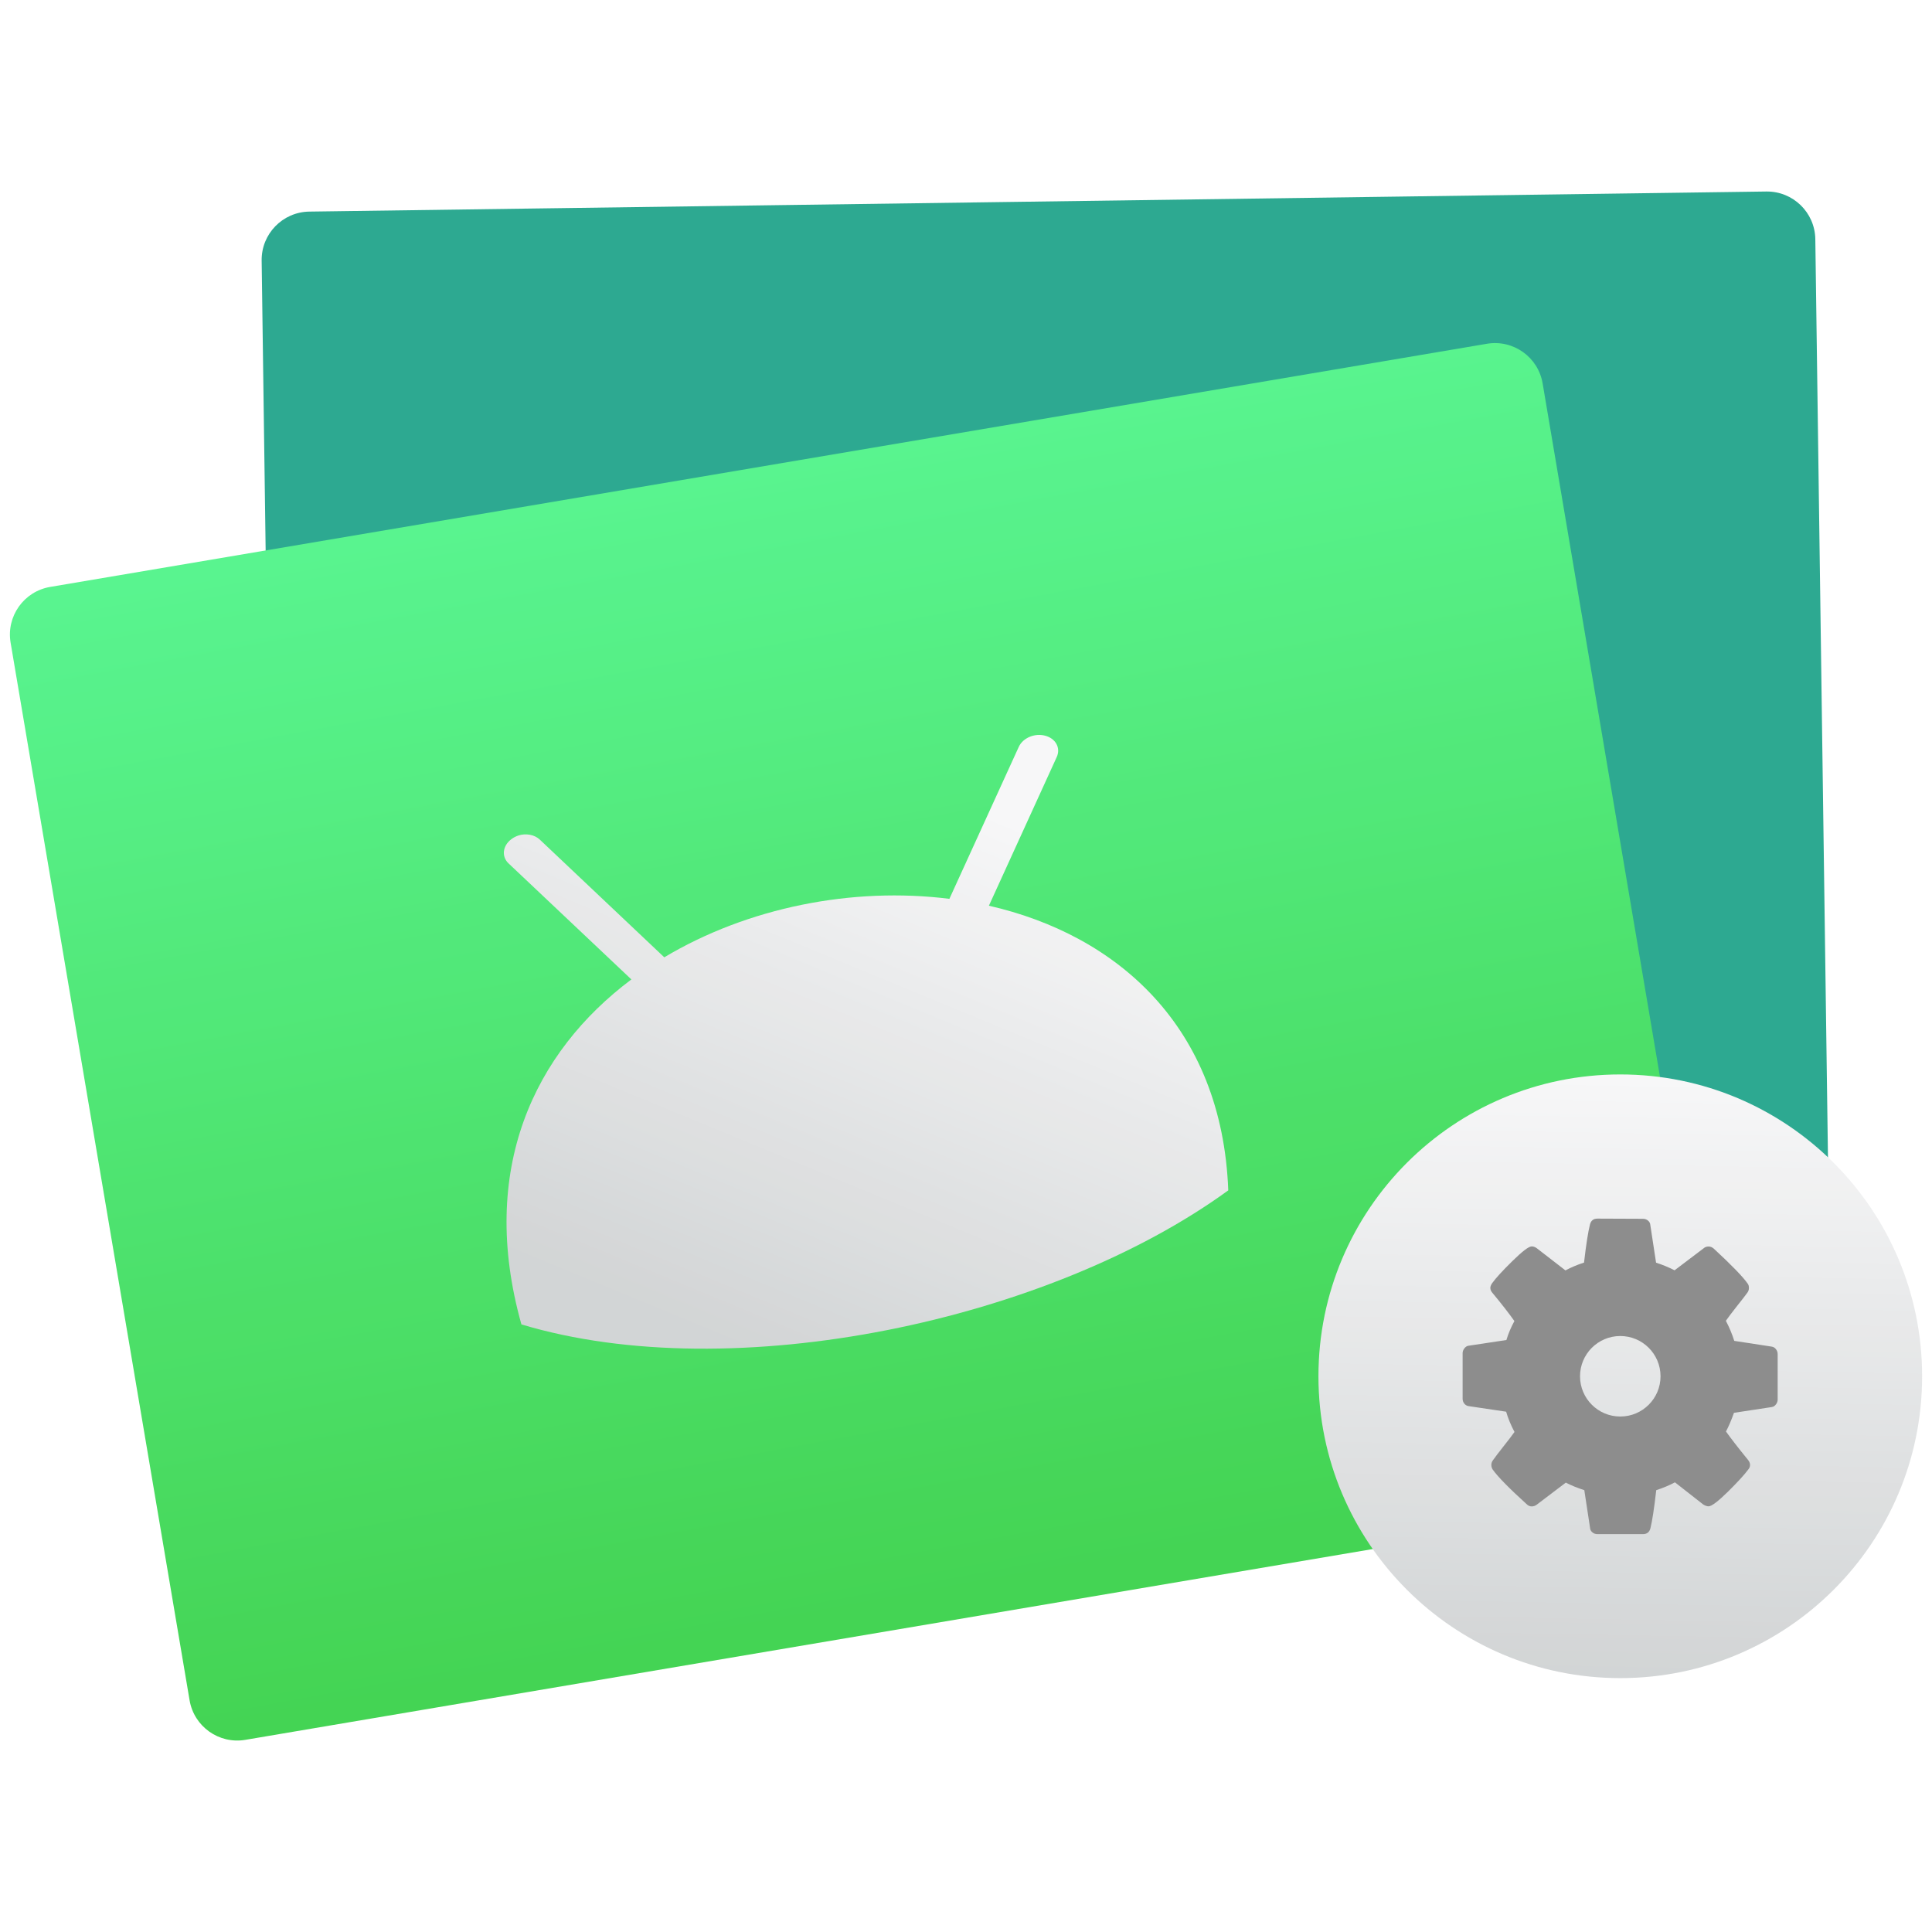
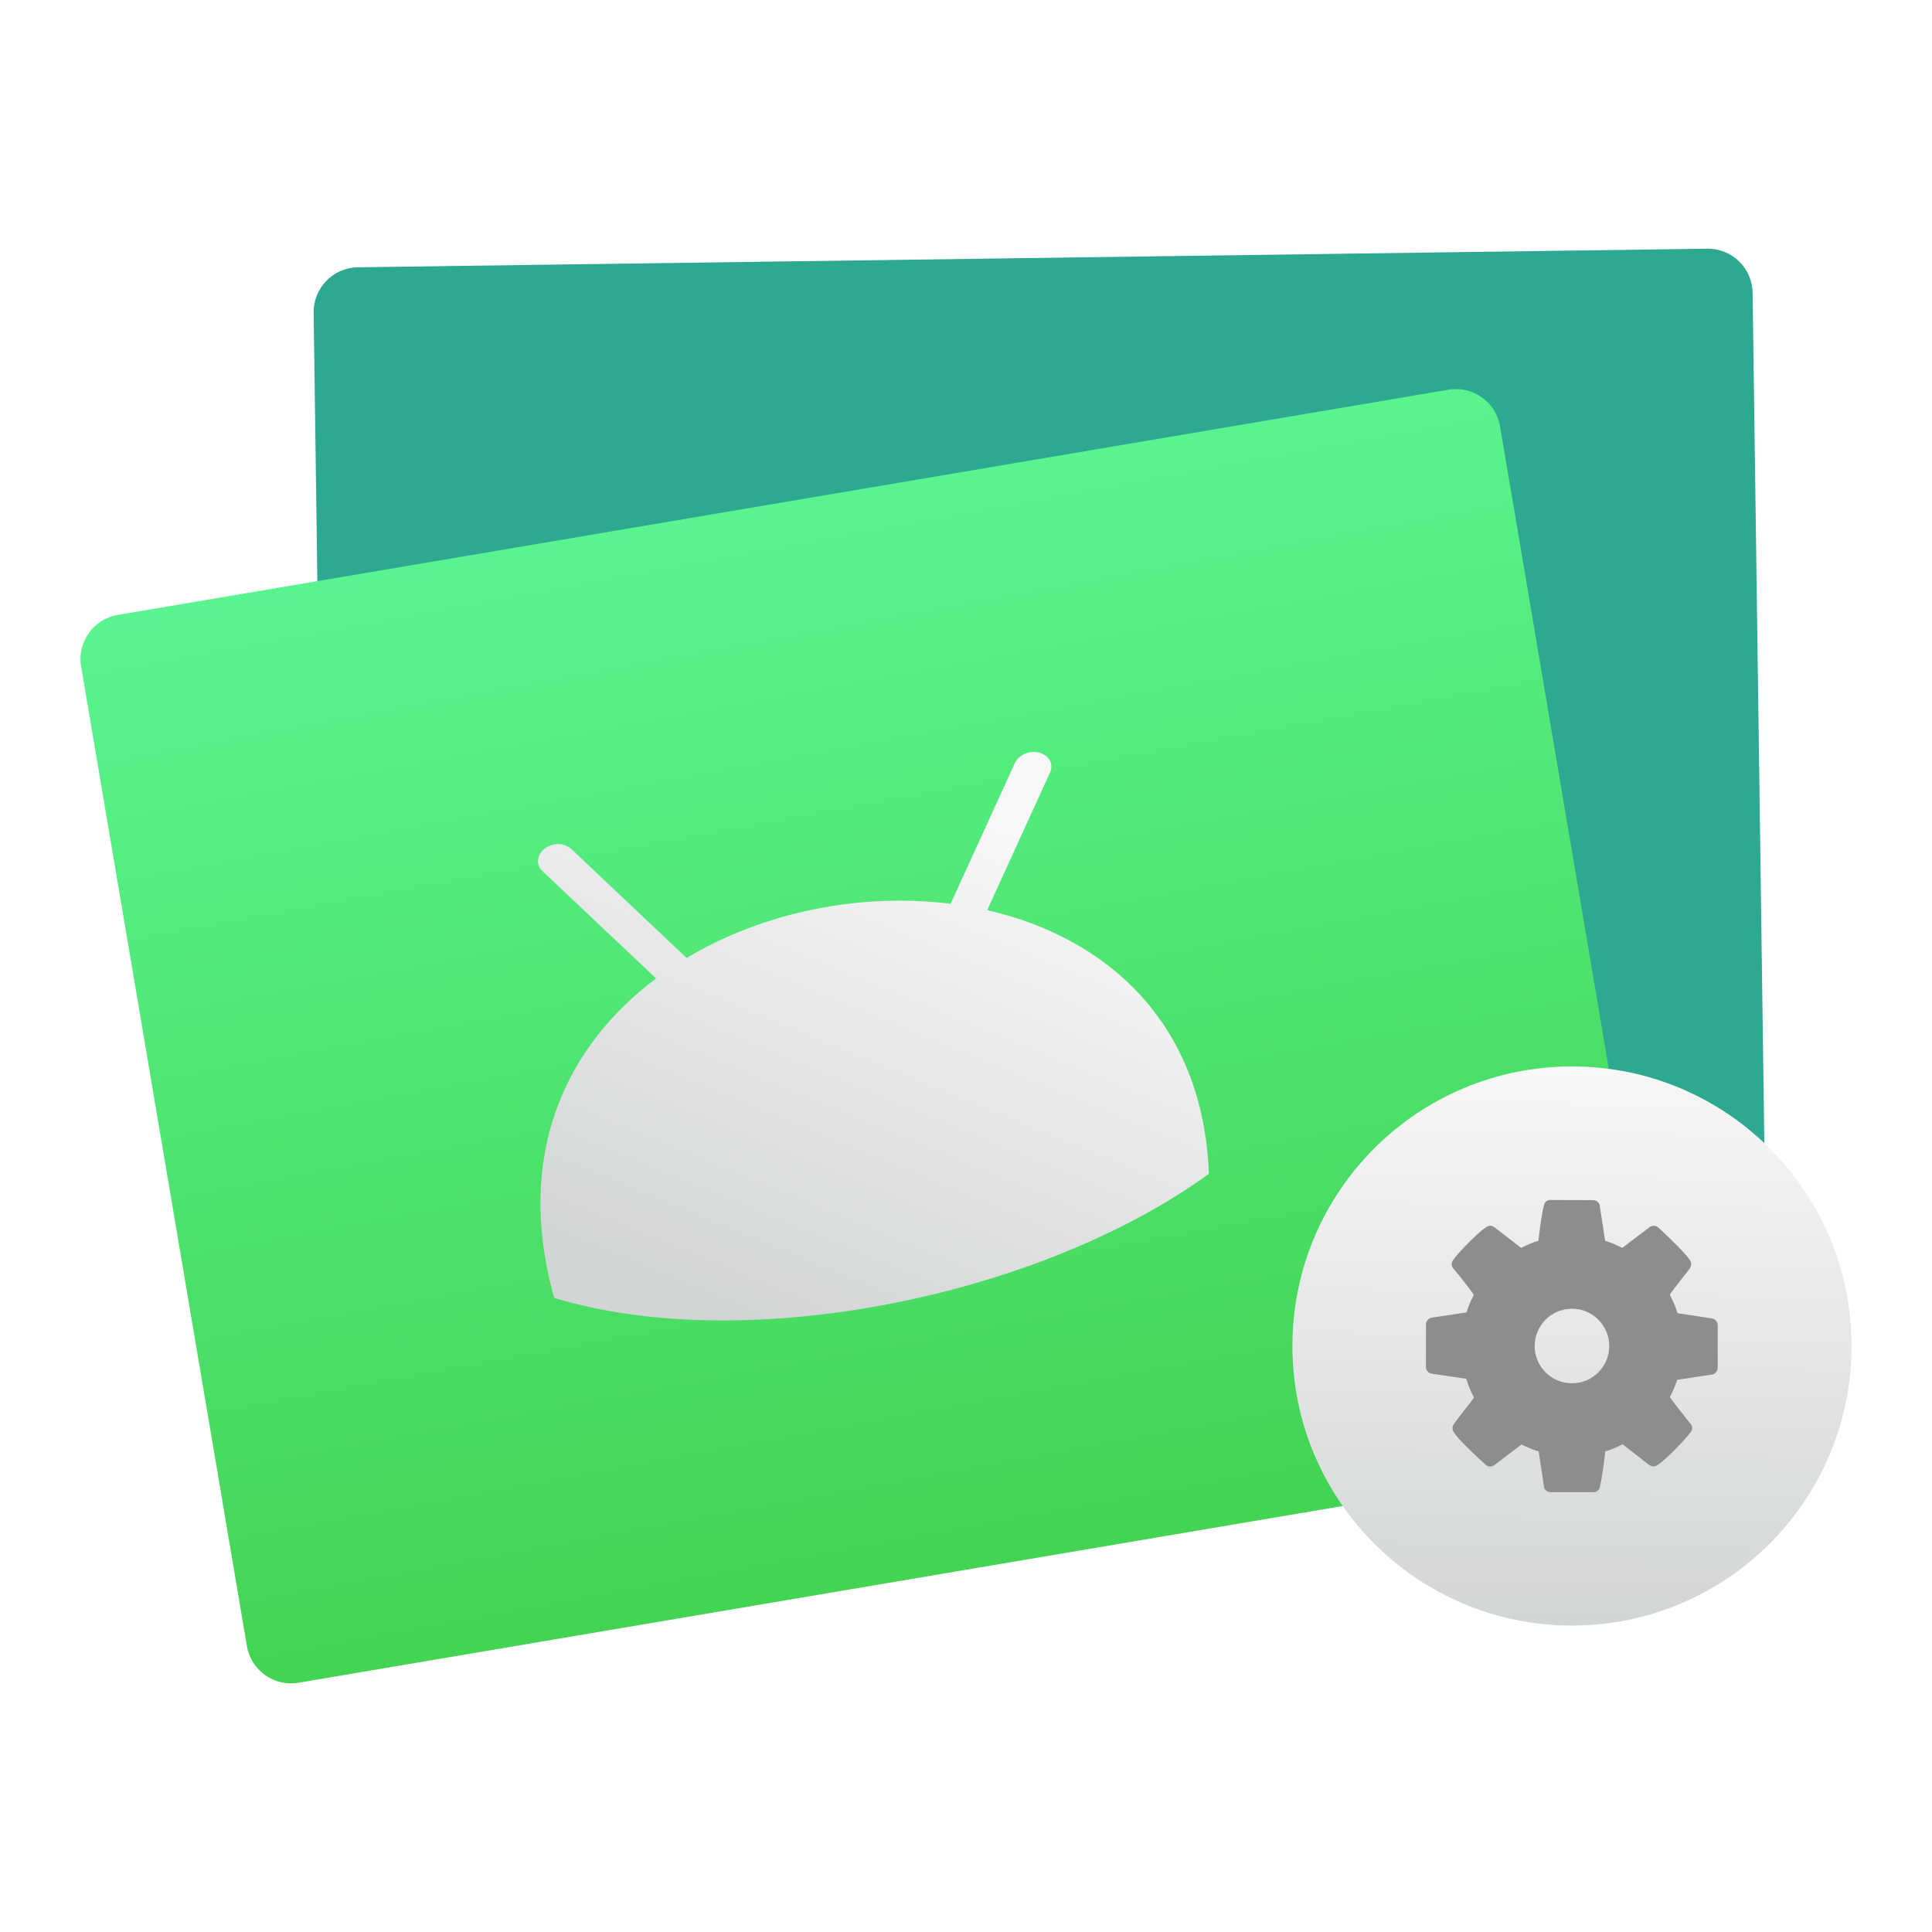
<svg xmlns="http://www.w3.org/2000/svg" xmlns:xlink="http://www.w3.org/1999/xlink" height="48" width="48">
  <linearGradient id="a" gradientUnits="userSpaceOnUse" x1="310.86" x2="310.86" y1="536.521" y2="515.738">
    <stop offset="0" stop-color="#3889e9" />
    <stop offset="1" stop-color="#5ea5fb" />
  </linearGradient>
  <linearGradient id="b">
    <stop offset="0" stop-color="#cdd0d1" />
    <stop offset="1" stop-color="#f6f6f7" />
  </linearGradient>
  <linearGradient id="c" gradientTransform="matrix(1.04066 0 0 1.04967 -19.53616 -28.09085)" gradientUnits="userSpaceOnUse" x1="304.471" x2="304.578" xlink:href="#b" y1="535.111" y2="529.004" />
  <linearGradient id="d" gradientUnits="userSpaceOnUse" x1="287.998" x2="290.43" xlink:href="#b" y1="530.171" y2="524.278" />
  <linearGradient id="e" gradientUnits="userSpaceOnUse" x1="197.274" x2="197.09" y1="573.678" y2="561.419">
    <stop offset="0" stop-color="#30cf41" />
    <stop offset="1" stop-color="#47f383" />
  </linearGradient>
-   <g fill="#3de467" opacity=".9" transform="matrix(2.309542 0 0 2.309542 -646.4384 -1190.774)">
+   <g fill="#3de467" opacity=".9" transform="matrix(2.139032 0 0 2.139032 -596.9409 -1101.089)">
    <circle cx="311.602" cy="526.13" fill="url(#a)" opacity="1" r="0" />
    <rect fill="#16a085" height="12.579" opacity="1" ry=".52" transform="matrix(.999905 -.01378077 .01378077 .999905 0 0)" width="16.715" x="275.543" y="521.719" />
    <rect fill="url(#e)" height="12.579" opacity="1" ry=".52" transform="matrix(.9859804 -.1668612 .1668612 .9859804 0 0)" width="16.715" x="188.902" y="561.38" />
    <path d="m285.475 524.577c-.027.009-.053.022-.076.04-.093.07-.107.186-.03.259l1.322 1.249c-1.043.781-1.651 2.044-1.183 3.711 2.275.685 5.678-.04 7.604-1.442-.067-1.765-1.198-2.748-2.575-3.062l.73-1.6c.044-.097-.011-.199-.125-.229-.113-.03-.24.024-.284.121l-.746 1.634c-1.041-.131-2.168.092-3.067.629l-1.339-1.266c-.058-.055-.151-.07-.232-.044z" fill="url(#d)" fill-rule="evenodd" opacity="1" />
    <path d="m300.576 530.394a3.247 3.247 0 0 1 -3.247 3.247 3.247 3.247 0 0 1 -3.247-3.247 3.247 3.247 0 0 1 3.247-3.247 3.247 3.247 0 0 1 3.247 3.247z" fill="url(#c)" opacity="1" />
    <path d="m297.083 528.698c-.043 0-.069.021-.08.063-.019.074-.041.21-.064.41-.069.022-.136.05-.2.084l-.305-.236c-.019-.015-.038-.022-.058-.022-.032 0-.101.053-.208.158-.107.105-.179.184-.217.237-.013.019-.02.036-.02.051 0 .018.007.036.022.053.099.119.178.221.237.304-.037.068-.066.136-.086.204l-.411.062c-.016.003-.03.013-.042.029s-.018.033-.018.051v.49c0 .019.006.037.018.052s.027.024.046.027l.404.06c.021.072.051.145.09.218-.026.037-.066.089-.119.156-.053.067-.09.116-.112.147-.012.016-.018.033-.018.051 0 .019.005.036.015.051.057.08.179.203.364.371.016.016.034.025.055.025.022 0 .041-.008.056-.02l.311-.236c.06.031.127.058.199.081l.062.407c.001.019.01.035.025.047.015.013.034.019.054.019h.49c.043 0 .069-.021.08-.062.019-.074.04-.211.063-.411.069-.022.137-.05.201-.084l.304.238c.021.013.04.02.058.02.032 0 .102-.053.208-.157.106-.105.178-.184.218-.238.013-.015.02-.032.02-.051 0-.019-.008-.037-.023-.055-.106-.13-.184-.231-.236-.304.029-.054.058-.122.086-.201l.408-.062c.018-.003.032-.013.044-.029.012-.016.018-.033.018-.051v-.49c0-.019-.006-.036-.018-.052s-.027-.025-.046-.028l-.403-.062c-.022-.071-.052-.143-.09-.216.026-.037.065-.089.118-.156.053-.067.091-.115.113-.146.012-.016.017-.033.017-.051 0-.021-.005-.037-.015-.049-.053-.075-.175-.2-.364-.375-.018-.015-.036-.022-.055-.022-.022 0-.04.007-.053.019l-.313.237c-.06-.031-.127-.059-.199-.082l-.062-.406c-.001-.019-.01-.035-.025-.047-.015-.013-.034-.019-.054-.019zm.244 1.263a.433.433 0 0 1  .435.431v.002a.433.433 0 0 1 -.433.433.433.433 0 0 1 -.433-.432.433.433 0 0 1  .431-.434z" fill="#818181" opacity="1" stroke-width=".027" />
  </g>
</svg>
